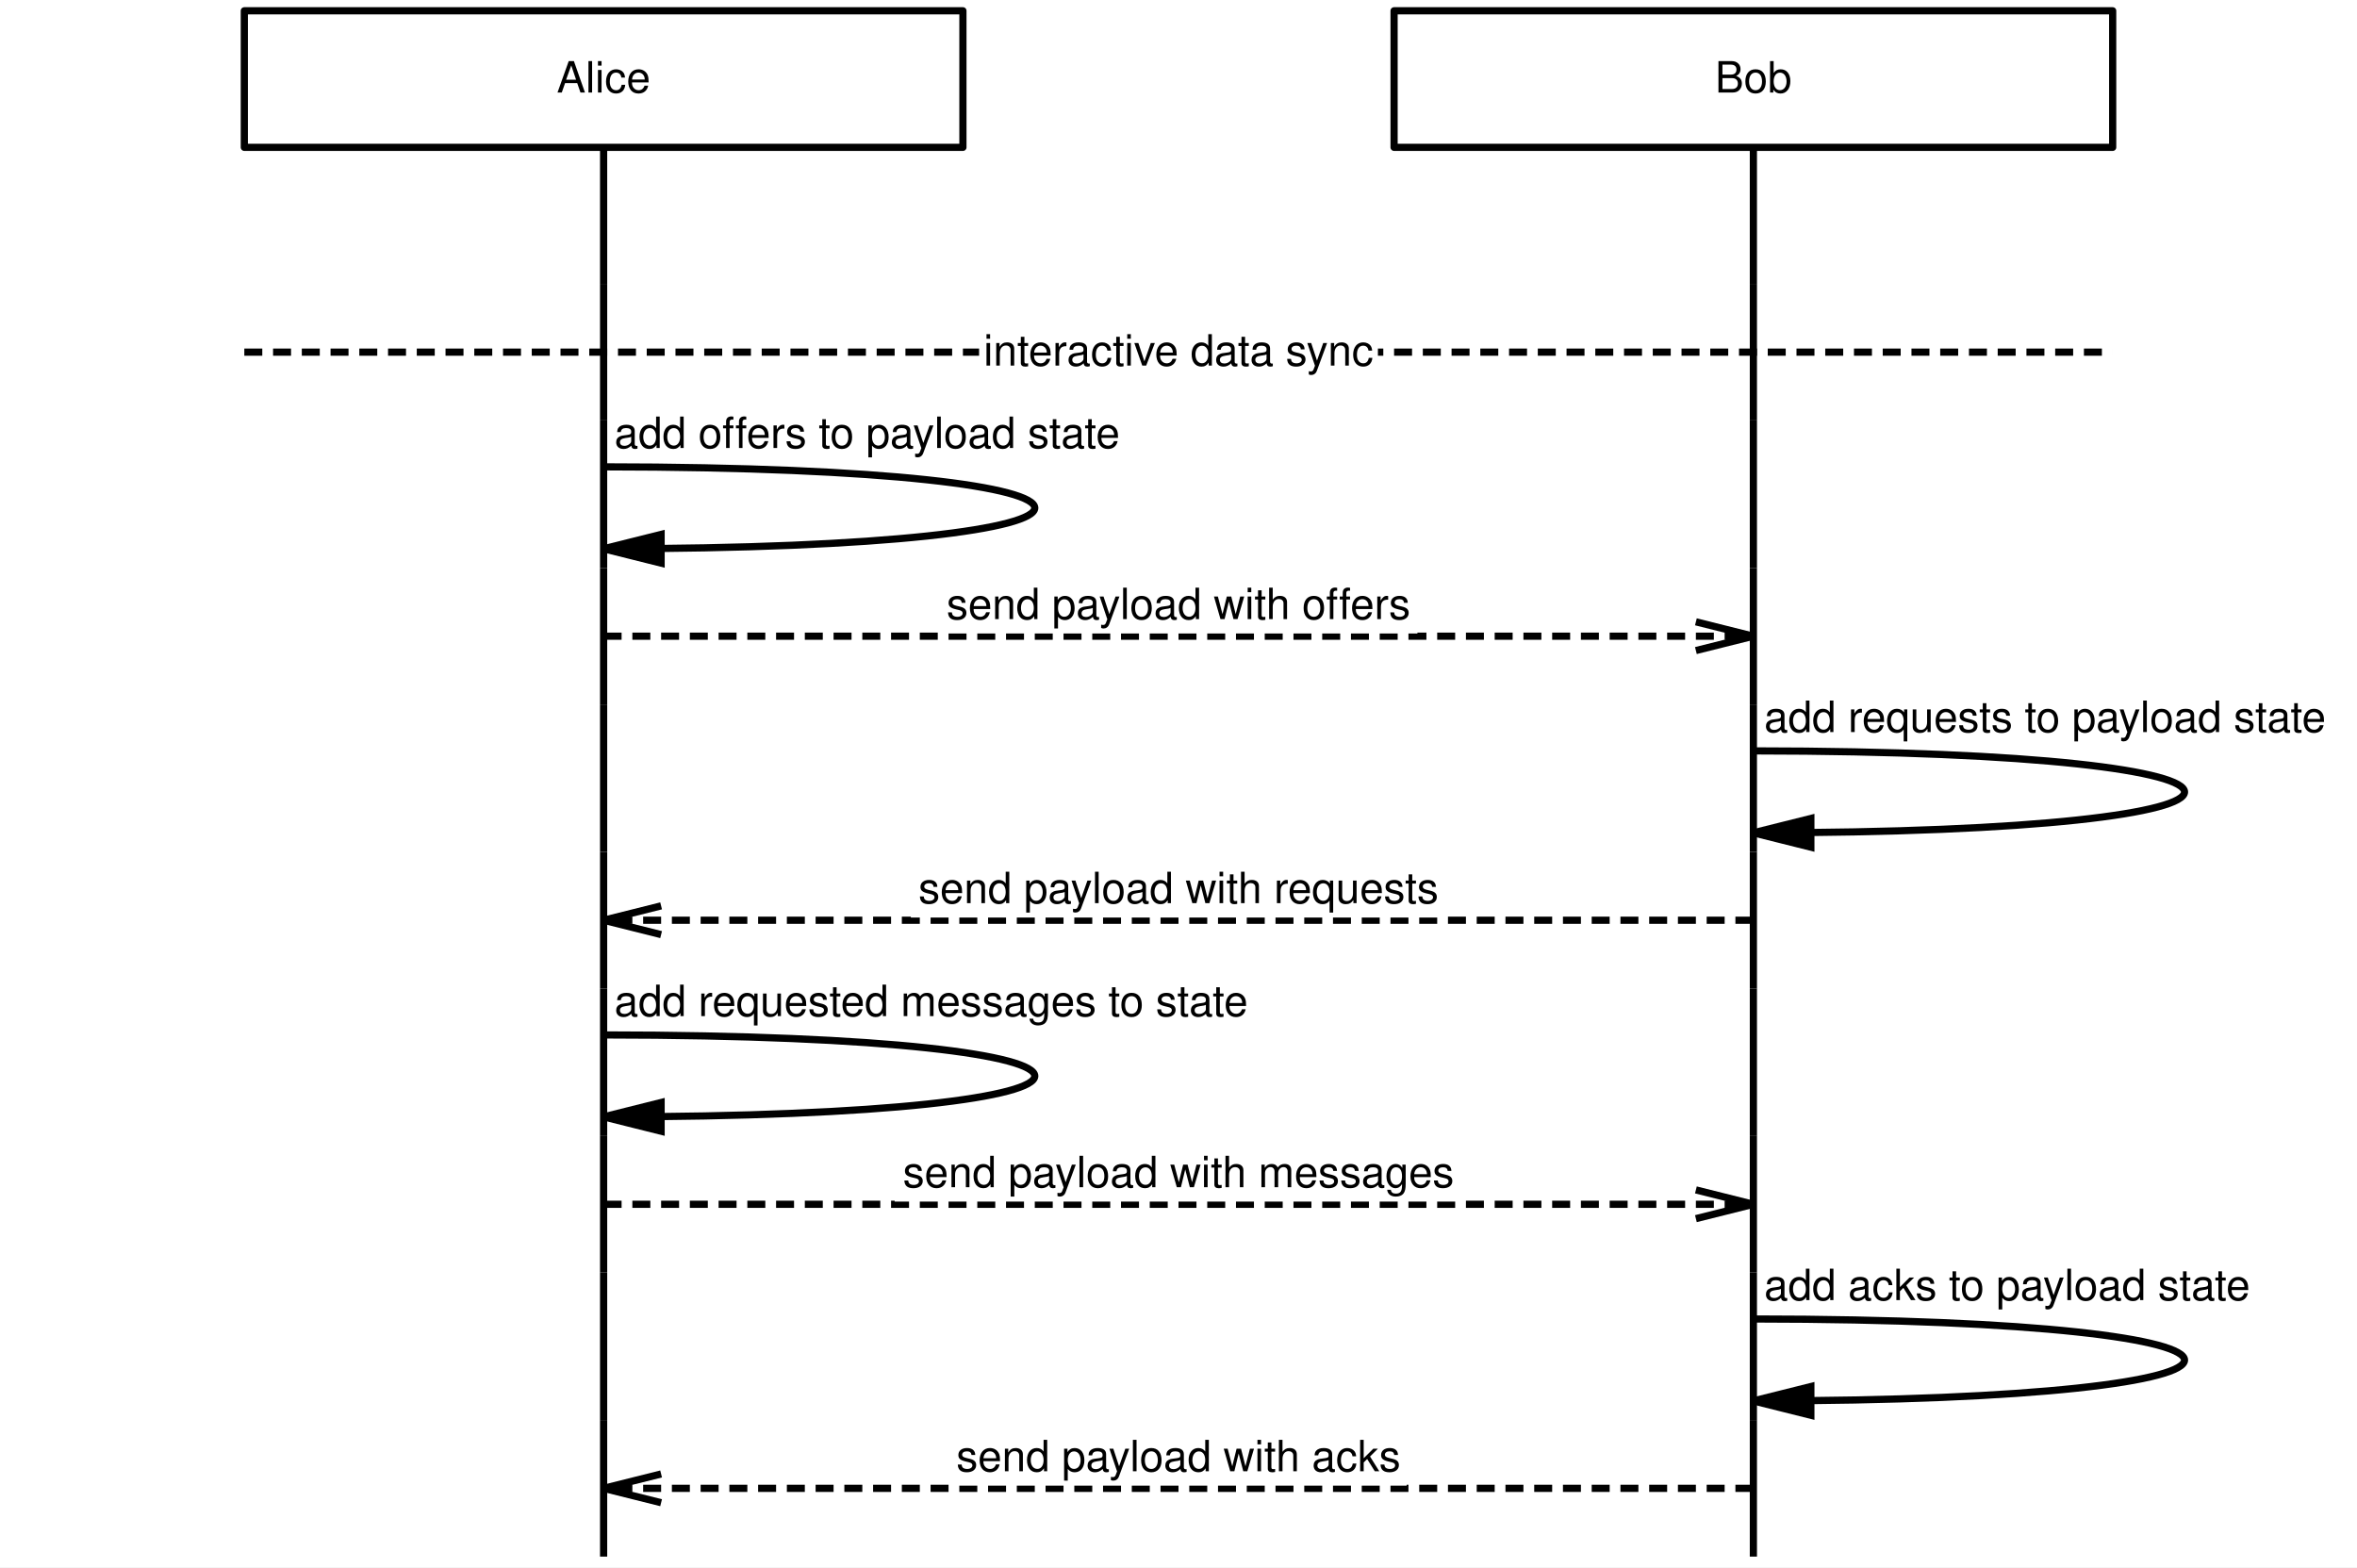
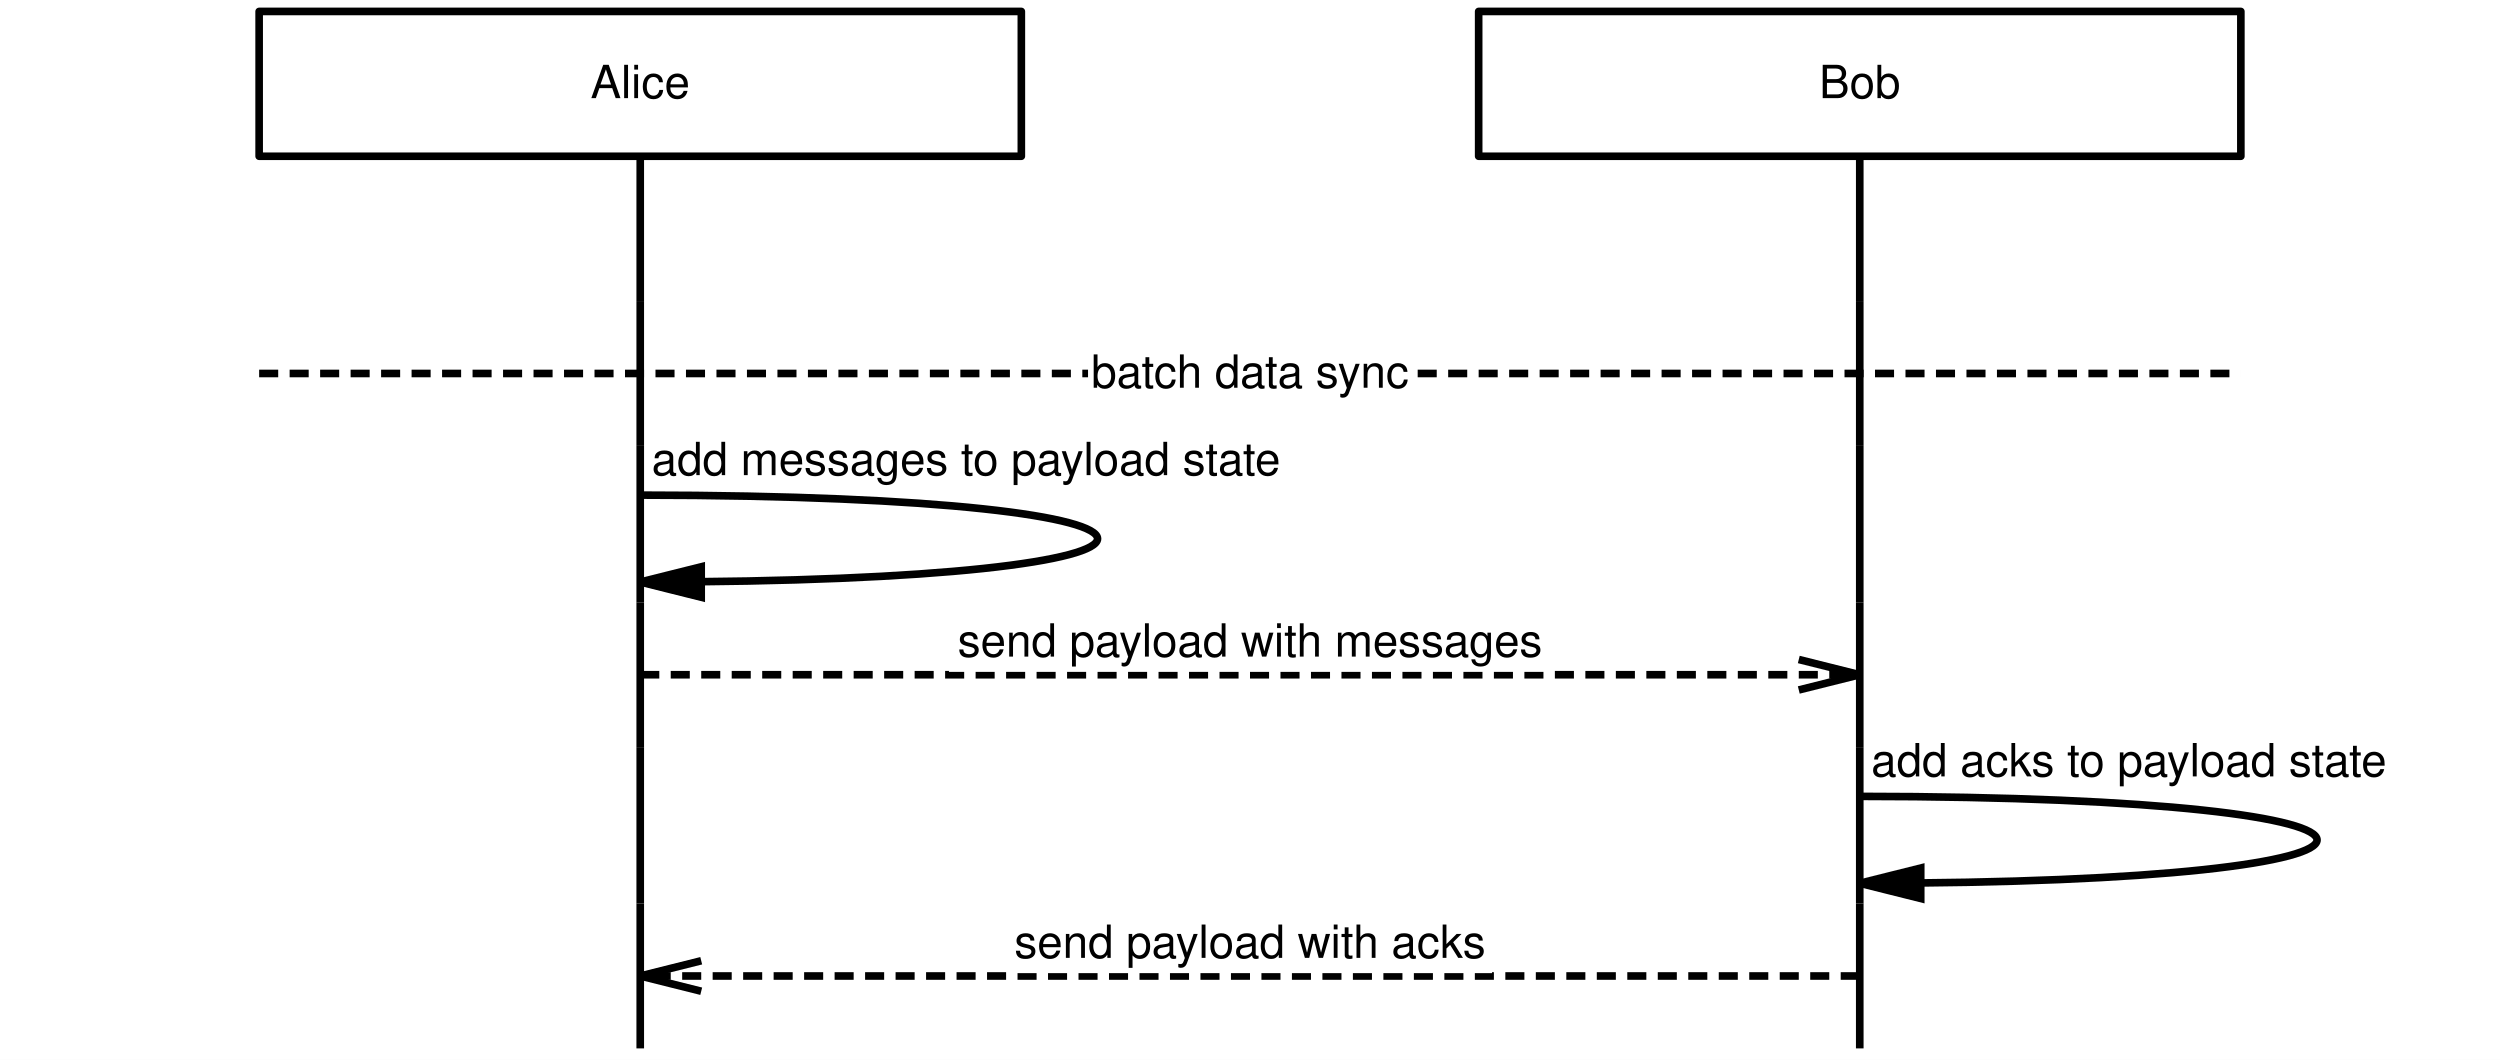
- <svg xmlns="http://www.w3.org/2000/svg" version="1.1" id="mscgenjs__svg" class="mscgenjs__svg" width="656" height="436.2" viewBox="0 0 656 436.2">
+ <svg xmlns="http://www.w3.org/2000/svg" version="1.1" id="mscgenjs__svg" class="mscgenjs__svg" width="656" height="278.1" viewBox="0 0 656 278.1">
  <defs>
    <style type="text/css">svg.mscgenjs__svg{font-family:Helvetica,sans-serif;font-size:12px;font-weight:normal;font-style:normal;text-decoration:none;background-color:white;stroke:black;stroke-width:2}.mscgenjs__svg path, .mscgenjs__svg rect{fill:none}.mscgenjs__svg .label-text-background{fill:white;stroke:white;stroke-width:0}.mscgenjs__svg .bglayer{fill:white;stroke:white;stroke-width:0}.mscgenjs__svg line{}.mscgenjs__svg .return, .mscgenjs__svg .comment{stroke-dasharray:5,3}.mscgenjs__svg .inline_expression_divider{stroke-dasharray:10,5}.mscgenjs__svg text{color:inherit;stroke:none;text-anchor:middle}.mscgenjs__svg text.anchor-start{text-anchor:start}.mscgenjs__svg .arrow-marker{overflow:visible}.mscgenjs__svg .arrow-style{stroke-width:1}.mscgenjs__svg .arcrow, .mscgenjs__svg .arcrowomit, .mscgenjs__svg .emphasised{stroke-linecap:butt}.mscgenjs__svg .arcrowomit{stroke-dasharray:2,2}.mscgenjs__svg .box, .mscgenjs__svg .entity{fill:white;stroke-linejoin:round}.mscgenjs__svg .inherit{stroke:inherit;color:inherit}.mscgenjs__svg .inherit-fill{fill:inherit}.mscgenjs__svg .watermark{font-size:48pt;font-weight:bold;opacity:0.14}</style>
    <marker orient="auto" id="mscgenjs__svgcallback-black" class="arrow-marker" viewBox="0 0 10 10" refX="9" refY="3" markerUnits="strokeWidth" markerWidth="10" markerHeight="10">
      <path d="M 1,1 l 8,2 l-8,2" class="arrow-style" style="stroke-dasharray:100,1;stroke:black" />
    </marker>
    <marker orient="auto" id="mscgenjs__svgcallback-l-black" class="arrow-marker" viewBox="0 0 10 10" refX="9" refY="3" markerUnits="strokeWidth" markerWidth="10" markerHeight="10">
      <path d="M17,1 l-8,2 l 8,2" class="arrow-style" style="stroke-dasharray:100,1;stroke:black" />
    </marker>
    <marker orient="auto" id="mscgenjs__svgmethod-black" class="arrow-marker" viewBox="0 0 10 10" refX="9" refY="3" markerUnits="strokeWidth" markerWidth="10" markerHeight="10">
      <polygon points="1,1  9,3  1,5" class="arrow-style" stroke="black" fill="black" />
    </marker>
    <marker orient="auto" id="mscgenjs__svgmethod-l-black" class="arrow-marker" viewBox="0 0 10 10" refX="9" refY="3" markerUnits="strokeWidth" markerWidth="10" markerHeight="10">
      <polygon points="17,1 9,3 17,5" class="arrow-style" stroke="black" fill="black" />
    </marker>
  </defs>
  <g id="mscgenjs__svg_body" transform="translate(68,3) scale(1,1)">
    <g id="mscgenjs__svg_background">
-       <rect width="656" height="436.2" x="-68" y="-3" class="bglayer" />
+       <rect width="656" height="278.1" x="-68" y="-3" class="bglayer" />
    </g>
    <g id="mscgenjs__svg_arcspans" />
    <g id="mscgenjs__svg_lifelines">
      <line x1="100" y1="38" x2="100" y2="76" class="arcrow" />
      <line x1="420" y1="38" x2="420" y2="76" class="arcrow" />
      <line x1="100" y1="76" x2="100" y2="114" class="arcrow" />
      <line x1="420" y1="76" x2="420" y2="114" class="arcrow" />
      <line x1="100" y1="114" x2="100" y2="155.05" class="arcrow" />
      <line x1="420" y1="114" x2="420" y2="155.05" class="arcrow" />
      <line x1="100" y1="155.05" x2="100" y2="193.05" class="arcrow" />
      <line x1="420" y1="155.05" x2="420" y2="193.05" class="arcrow" />
      <line x1="100" y1="193.05" x2="100" y2="234.1" class="arcrow" />
      <line x1="420" y1="193.05" x2="420" y2="234.1" class="arcrow" />
      <line x1="100" y1="234.1" x2="100" y2="272.1" class="arcrow" />
      <line x1="420" y1="234.1" x2="420" y2="272.1" class="arcrow" />
-       <line x1="100" y1="272.1" x2="100" y2="313.15" class="arcrow" />
-       <line x1="420" y1="272.1" x2="420" y2="313.15" class="arcrow" />
-       <line x1="100" y1="313.15" x2="100" y2="351.15" class="arcrow" />
-       <line x1="420" y1="313.15" x2="420" y2="351.15" class="arcrow" />
-       <line x1="100" y1="351.15" x2="100" y2="392.2" class="arcrow" />
-       <line x1="420" y1="351.15" x2="420" y2="392.2" class="arcrow" />
-       <line x1="100" y1="392.2" x2="100" y2="430.2" class="arcrow" />
-       <line x1="420" y1="392.2" x2="420" y2="430.2" class="arcrow" />
    </g>
    <g id="mscgenjs__svg_sequence">
      <g>
        <g>
          <rect width="200" height="38" class="entity" />
          <g>
            <text x="100" y="22.75" class="entity-text ">
              <tspan>Alice</tspan>
            </text>
          </g>
        </g>
        <g>
          <rect width="200" height="38" x="320" class="entity" />
          <g>
            <text x="420" y="22.75" class="entity-text ">
              <tspan>Bob</tspan>
            </text>
          </g>
        </g>
      </g>
      <g>
        <line x1="0" y1="95" x2="520" y2="95" class="comment" />
        <g>
-           <rect width="111" height="13" x="204.5" y="89.75" class="label-text-background" />
+           <rect width="85" height="13" x="217.5" y="89.75" class="label-text-background" />
          <text x="260" y="98.75" class="empty-text comment-row-text ">
-             <tspan>interactive data sync</tspan>
+             <tspan>batch data sync</tspan>
          </text>
        </g>
      </g>
      <g>
        <path d="M100,126.92 C260,127.02 260,149.72 100,149.72 " class="arc directional method" style="stroke:black" marker-end="url(#mscgenjs__svgmethod-black)" />
        <g>
-           <rect width="144" height="13" x="103" y="112.67" class="label-text-background" />
+           <rect width="169" height="13" x="103" y="112.67" class="label-text-background" />
          <text x="103" y="121.67" class="directional-text method-text anchor-start ">
-             <tspan>add offers to payload state</tspan>
+             <tspan>add messages to payload state</tspan>
          </text>
        </g>
      </g>
      <g>
        <line x1="100" y1="174.05" x2="420" y2="174.05" class="arc directional return" style="stroke:black" marker-end="url(#mscgenjs__svgcallback-black)" />
        <g>
-           <rect width="133" height="13" x="193.5" y="160.3" class="label-text-background" />
+           <rect width="158" height="13" x="181" y="160.3" class="label-text-background" />
          <text x="260" y="169.3" class="directional-text return-text ">
-             <tspan>send payload with offers</tspan>
+             <tspan>send payload with messages</tspan>
          </text>
        </g>
      </g>
      <g>
        <path d="M420,205.97 C580,206.07 580,228.77 420,228.77 " class="arc directional method" style="stroke:black" marker-end="url(#mscgenjs__svgmethod-black)" />
        <g>
-           <rect width="160" height="13" x="423" y="191.72" class="label-text-background" />
+           <rect width="138" height="13" x="423" y="191.72" class="label-text-background" />
          <text x="423" y="200.72" class="directional-text method-text anchor-start ">
-             <tspan>add requests to payload state</tspan>
+             <tspan>add acks to payload state</tspan>
          </text>
        </g>
      </g>
      <g>
        <line x1="420" y1="253.1" x2="100" y2="253.1" class="arc directional return" style="stroke:black" marker-end="url(#mscgenjs__svgcallback-black)" />
        <g>
-           <rect width="149" height="13" x="185.5" y="239.35" class="label-text-background" />
+           <rect width="127" height="13" x="196.5" y="239.35" class="label-text-background" />
          <text x="260" y="248.35" class="directional-text return-text ">
-             <tspan>send payload with requests</tspan>
-           </text>
-         </g>
-       </g>
-       <g>
-         <path d="M100,285.02 C260,285.12 260,307.82 100,307.82 " class="arc directional method" style="stroke:black" marker-end="url(#mscgenjs__svgmethod-black)" />
-         <g>
-           <rect width="180" height="13" x="103" y="270.77" class="label-text-background" />
-           <text x="103" y="279.77" class="directional-text method-text anchor-start ">
-             <tspan>add requested messages to state</tspan>
-           </text>
-         </g>
-       </g>
-       <g>
-         <line x1="100" y1="332.15" x2="420" y2="332.15" class="arc directional return" style="stroke:black" marker-end="url(#mscgenjs__svgcallback-black)" />
-         <g>
-           <rect width="158" height="13" x="181" y="318.4" class="label-text-background" />
-           <text x="260" y="327.4" class="directional-text return-text ">
-             <tspan>send payload with messages</tspan>
-           </text>
-         </g>
-       </g>
-       <g>
-         <path d="M420,364.07 C580,364.17 580,386.87 420,386.87 " class="arc directional method" style="stroke:black" marker-end="url(#mscgenjs__svgmethod-black)" />
-         <g>
-           <rect width="138" height="13" x="423" y="349.82" class="label-text-background" />
-           <text x="423" y="358.82" class="directional-text method-text anchor-start ">
-             <tspan>add acks to payload state</tspan>
-           </text>
-         </g>
-       </g>
-       <g>
-         <line x1="420" y1="411.2" x2="100" y2="411.2" class="arc directional return" style="stroke:black" marker-end="url(#mscgenjs__svgcallback-black)" />
-         <g>
-           <rect width="127" height="13" x="196.5" y="397.45" class="label-text-background" />
-           <text x="260" y="406.45" class="directional-text return-text ">
            <tspan>send payload with acks</tspan>
          </text>
        </g>
      </g>
    </g>
    <g id="mscgenjs__svg_notes" />
    <g id="mscgenjs__svg_watermark" />
  </g>
</svg>
